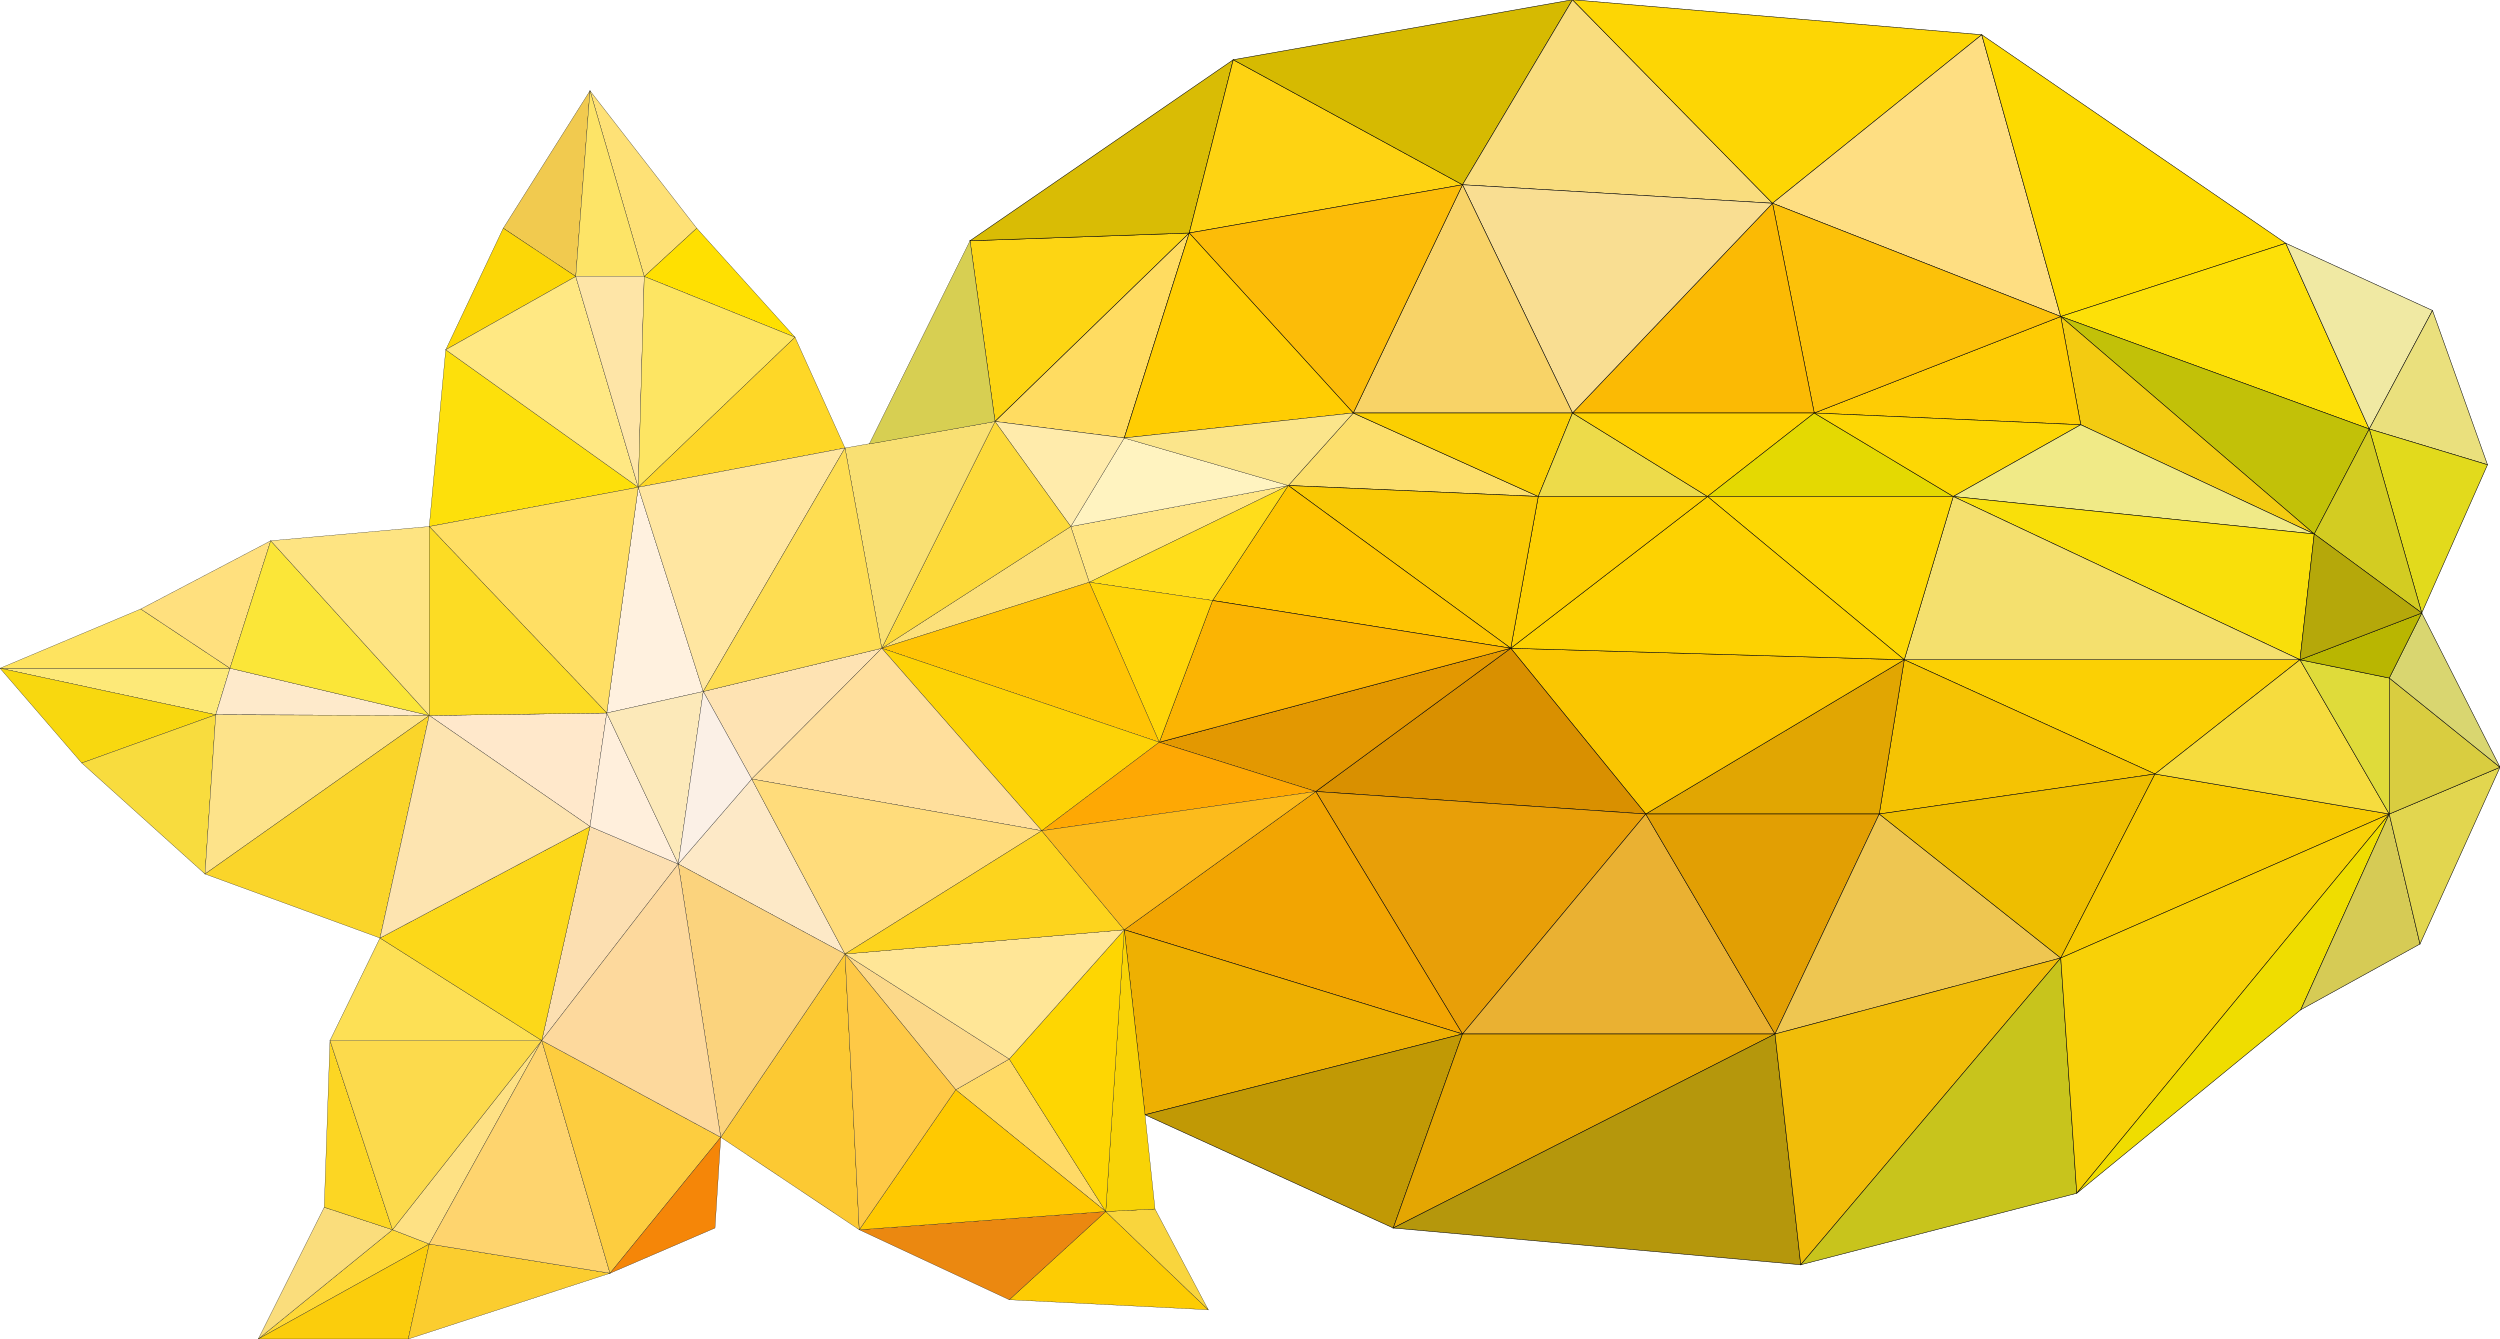
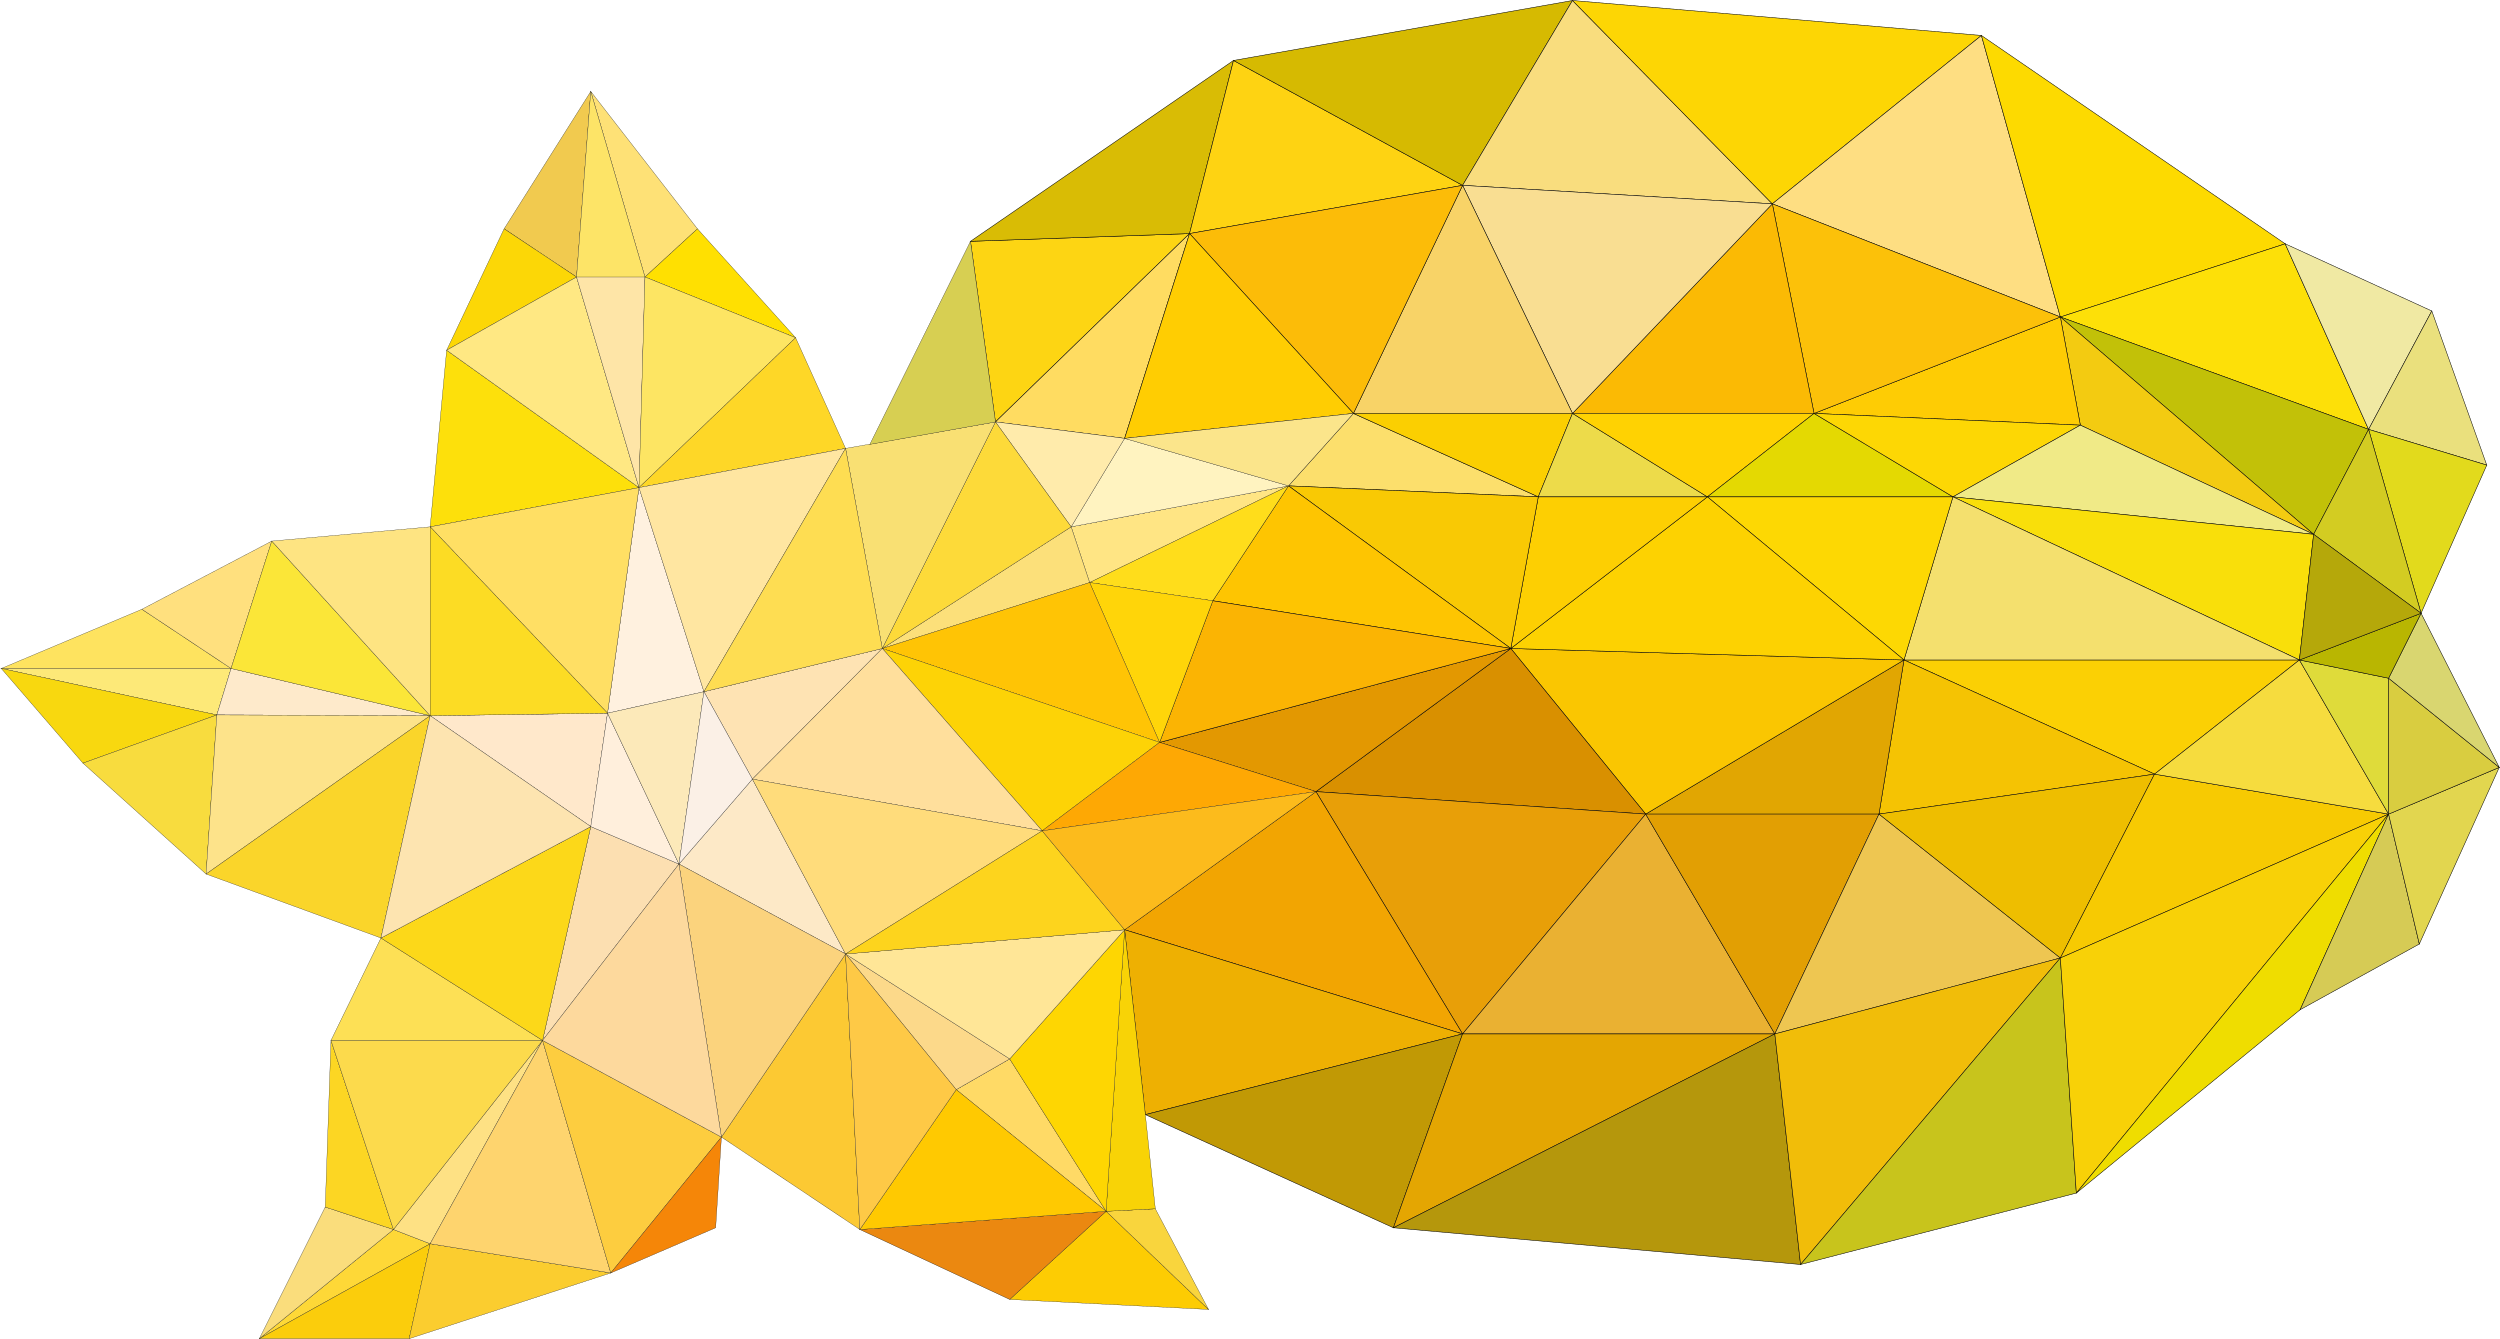
- <svg xmlns="http://www.w3.org/2000/svg" version="1.1" baseProfile="tiny" id="央铋_4" x="0px" y="0px" viewBox="0 0 1000 535.5" xml:space="preserve">
+ <svg xmlns="http://www.w3.org/2000/svg" version="1.1" baseProfile="tiny" id="央铋_4" x="0px" y="0px" viewBox="0 0 1000.8 536" xml:space="preserve">
  <g>
    <g>
-       <polygon fill="#FDD513" stroke="#000000" stroke-width="0.2" stroke-miterlimit="10" points="388,96.3 398,168.6 475.7,93.2   " />
-       <polygon fill="#D9BC05" stroke="#000000" stroke-width="0.2" stroke-miterlimit="10" points="493.3,23.9 388,96.3 475.7,93.2       " />
-       <polygon fill="#FFDC61" stroke="#000000" stroke-width="0.2" stroke-miterlimit="10" points="475.7,93.2 398,168.6 449.7,175.2       " />
-       <polygon fill="#FED312" stroke="#000000" stroke-width="0.2" stroke-miterlimit="10" points="585,73.9 493.3,23.9 475.7,93.2       " />
-       <polygon fill="#D6BA01" stroke="#000000" stroke-width="0.2" stroke-miterlimit="10" points="629,-0.1 493.3,23.9 585,73.9   " />
-       <polygon fill="#F9DD7E" stroke="#000000" stroke-width="0.2" stroke-miterlimit="10" points="709,81.3 629,-0.1 585,73.9   " />
-       <polygon fill="#FDD604" stroke="#000000" stroke-width="0.2" stroke-miterlimit="10" points="792.7,13.9 629,-0.1 709,81.3   " />
-       <polygon fill="#FEDE82" stroke="#000000" stroke-width="0.2" stroke-miterlimit="10" points="824.3,126.6 792.7,13.9 709,81.3       " />
-       <polygon fill="#FDDA00" stroke="#000000" stroke-width="0.2" stroke-miterlimit="10" points="914.3,97.3 792.7,13.9 824.3,126.6       " />
-       <polygon fill="#FDE008" stroke="#000000" stroke-width="0.2" stroke-miterlimit="10" points="947.7,171.6 914.3,97.3 824.3,126.6       " />
-       <polygon fill="#C2C108" stroke="#000000" stroke-width="0.2" stroke-miterlimit="10" points="947.7,171.6 824.3,126.6     925.7,213.6   " />
-       <polygon fill="#F3CB11" stroke="#000000" stroke-width="0.2" stroke-miterlimit="10" points="925.7,213.6 824.3,126.6     832.3,169.9   " />
-       <polygon fill="#FECC04" stroke="#000000" stroke-width="0.2" stroke-miterlimit="10" points="832.3,169.9 824.3,126.6     725.7,165.2   " />
-       <polygon fill="#FCC109" stroke="#000000" stroke-width="0.2" stroke-miterlimit="10" points="824.3,126.6 709,81.3 725.7,165.2       " />
-       <polygon fill="#FBBA04" stroke="#000000" stroke-width="0.2" stroke-miterlimit="10" points="725.7,165.2 709,81.3 629,165.2       " />
-       <polygon fill="#F9DE92" stroke="#000000" stroke-width="0.2" stroke-miterlimit="10" points="709,81.3 585,73.9 629,165.2   " />
-       <polygon fill="#F8D367" stroke="#000000" stroke-width="0.2" stroke-miterlimit="10" points="629,165.2 585,73.9 541.3,165.2       " />
-       <polygon fill="#FCBC08" stroke="#000000" stroke-width="0.2" stroke-miterlimit="10" points="585,73.9 475.7,93.2 541.3,165.2       " />
-       <polygon fill="#FFCD02" stroke="#000000" stroke-width="0.2" stroke-miterlimit="10" points="475.7,93.2 449.7,175.2 541.3,165.2       " />
-       <polygon fill="#FCDF6C" stroke="#000000" stroke-width="0.2" stroke-miterlimit="10" points="541.3,165.2 515.3,194.2     615.3,198.6   " />
-       <polygon fill="#FBCF01" stroke="#000000" stroke-width="0.2" stroke-miterlimit="10" points="629,165.2 541.3,165.2 615.3,198.6       " />
-       <polygon fill="#EDDB4A" stroke="#000000" stroke-width="0.2" stroke-miterlimit="10" points="683,198.6 629,165.2 615.3,198.6       " />
-       <polygon fill="#FFD202" stroke="#000000" stroke-width="0.2" stroke-miterlimit="10" points="725.7,165.2 629,165.2 683,198.6       " />
-       <polygon fill="#E4D902" stroke="#000000" stroke-width="0.2" stroke-miterlimit="10" points="781.3,198.6 725.7,165.2 683,198.6       " />
-       <polygon fill="#FDD704" stroke="#000000" stroke-width="0.2" stroke-miterlimit="10" points="832.3,169.9 725.7,165.2     781.3,198.6   " />
-       <polygon fill="#F0EA87" stroke="#000000" stroke-width="0.2" stroke-miterlimit="10" points="781.3,198.6 925.7,213.6     832.3,169.9   " />
-       <polygon fill="#F9DF0A" stroke="#000000" stroke-width="0.2" stroke-miterlimit="10" points="920,263.9 925.7,213.6 781.3,198.6       " />
-       <polygon fill="#FBD004" stroke="#000000" stroke-width="0.2" stroke-miterlimit="10" points="862,309.6 920,263.9 761.7,263.9       " />
-       <polygon fill="#F4E06E" stroke="#000000" stroke-width="0.2" stroke-miterlimit="10" points="761.7,263.9 920,263.9 781.3,198.6       " />
-       <polygon fill="#F5C303" stroke="#000000" stroke-width="0.2" stroke-miterlimit="10" points="751.7,325.6 862,309.6 761.7,263.9       " />
-       <polygon fill="#FDD803" stroke="#000000" stroke-width="0.2" stroke-miterlimit="10" points="761.7,263.9 781.3,198.6 683,198.6       " />
-       <polygon fill="#E1A602" stroke="#000000" stroke-width="0.2" stroke-miterlimit="10" points="658.3,325.6 751.7,325.6     761.7,263.9   " />
-       <polygon fill="#FAC601" stroke="#000000" stroke-width="0.2" stroke-miterlimit="10" points="604.3,259.3 658.3,325.6     761.7,263.9   " />
-       <polygon fill="#FDD201" stroke="#000000" stroke-width="0.2" stroke-miterlimit="10" points="604.3,259.3 761.7,263.9 683,198.6       " />
-       <polygon fill="#FDCF02" stroke="#000000" stroke-width="0.2" stroke-miterlimit="10" points="615.3,198.6 604.3,259.3 683,198.6       " />
-       <polygon fill="#D99000" stroke="#000000" stroke-width="0.2" stroke-miterlimit="10" points="526.3,316.6 658.3,325.6     604.3,259.3   " />
-       <polygon fill="#F9C904" stroke="#000000" stroke-width="0.2" stroke-miterlimit="10" points="615.3,198.6 515.3,194.2     604.3,259.3   " />
-       <polygon fill="#E39801" stroke="#000000" stroke-width="0.2" stroke-miterlimit="10" points="463.7,296.9 526.3,316.6     604.3,259.3   " />
-       <polygon fill="#FEC501" stroke="#000000" stroke-width="0.2" stroke-miterlimit="10" points="604.3,259.3 515.3,194.2 485,240.2       " />
-       <polygon fill="#FBB403" stroke="#000000" stroke-width="0.2" stroke-miterlimit="10" points="485,240.2 463.7,296.9 604.3,259.3       " />
-       <polygon fill="#E89F08" stroke="#000000" stroke-width="0.2" stroke-miterlimit="10" points="526.3,316.6 585,413.6 658.3,325.6       " />
-       <polygon fill="#F2A502" stroke="#000000" stroke-width="0.2" stroke-miterlimit="10" points="449.7,371.9 585,413.6 526.3,316.6       " />
-       <polygon fill="#EAB132" stroke="#000000" stroke-width="0.2" stroke-miterlimit="10" points="585,413.6 710,413.6 658.3,325.6       " />
-       <polygon fill="#E29F03" stroke="#000000" stroke-width="0.2" stroke-miterlimit="10" points="658.3,325.6 710,413.6 751.7,325.6       " />
-       <polygon fill="#EEC651" stroke="#000000" stroke-width="0.2" stroke-miterlimit="10" points="710,413.6 824.3,383.2 751.7,325.6       " />
-       <polygon fill="#EEBE00" stroke="#000000" stroke-width="0.2" stroke-miterlimit="10" points="751.7,325.6 824.3,383.2 862,309.6       " />
-       <polygon fill="#F7CA02" stroke="#000000" stroke-width="0.2" stroke-miterlimit="10" points="824.3,383.2 955.7,325.6 862,309.6       " />
-       <polygon fill="#F6DC3E" stroke="#000000" stroke-width="0.2" stroke-miterlimit="10" points="862,309.6 955.7,325.6 920,263.9       " />
-       <polygon fill="#DFDB3A" stroke="#000000" stroke-width="0.2" stroke-miterlimit="10" points="920,263.9 955.7,325.6 955.7,271.2       " />
-       <polygon fill="#EEB002" stroke="#000000" stroke-width="0.2" stroke-miterlimit="10" points="458,445.9 585,413.6 449.7,371.9       " />
-       <polygon fill="#C19905" stroke="#000000" stroke-width="0.2" stroke-miterlimit="10" points="458,445.9 458,445.9 557.3,491.2     585,413.6   " />
-       <polygon fill="#E4A602" stroke="#000000" stroke-width="0.2" stroke-miterlimit="10" points="585,413.6 557.3,491.2 710,413.6       " />
-       <polygon fill="#B5970C" stroke="#000000" stroke-width="0.2" stroke-miterlimit="10" points="557.3,491.2 720.3,505.9 710,413.6       " />
-       <polygon fill="#F1BD09" stroke="#000000" stroke-width="0.2" stroke-miterlimit="10" points="710,413.6 720.3,505.9 824.3,383.2       " />
-       <polygon fill="#C8C41C" stroke="#000000" stroke-width="0.2" stroke-miterlimit="10" points="720.3,505.9 830.7,477.3     824.3,383.2   " />
-       <polygon fill="#F8D107" stroke="#000000" stroke-width="0.2" stroke-miterlimit="10" points="824.3,383.2 830.7,477.3     955.7,325.6   " />
-       <polygon fill="#EFDD00" stroke="#000000" stroke-width="0.2" stroke-miterlimit="10" points="830.7,477.3 920.3,403.9     955.7,325.6   " />
-       <polygon fill="#D6CB55" stroke="#000000" stroke-width="0.2" stroke-miterlimit="10" points="920.3,403.9 968,377.6 955.7,325.6       " />
-       <polygon fill="#E2D64F" stroke="#000000" stroke-width="0.2" stroke-miterlimit="10" points="955.7,325.6 968,377.6 1000,306.9       " />
-       <polygon fill="#D9CD40" stroke="#000000" stroke-width="0.2" stroke-miterlimit="10" points="955.7,325.6 1000,306.9 955.7,271.2       " />
-       <polygon fill="#D9D670" stroke="#000000" stroke-width="0.2" stroke-miterlimit="10" points="1000,306.9 968.7,245.2 955.7,271.2       " />
-       <polygon fill="#F0E9A3" stroke="#000000" stroke-width="0.2" stroke-miterlimit="10" points="973,124.2 914.3,97.3 947.7,171.6       " />
-       <polygon fill="#EAE07D" stroke="#000000" stroke-width="0.2" stroke-miterlimit="10" points="995,185.9 973,124.2 947.7,171.6       " />
-       <polygon fill="#E2DA1C" stroke="#000000" stroke-width="0.2" stroke-miterlimit="10" points="968.7,245.2 995,185.9 947.7,171.6       " />
-       <polygon fill="#D3CC22" stroke="#000000" stroke-width="0.2" stroke-miterlimit="10" points="925.7,213.6 968.7,245.2     947.7,171.6   " />
-       <polygon fill="#B9B601" stroke="#000000" stroke-width="0.2" stroke-miterlimit="10" points="955.7,271.2 968.7,245.2 920,263.9       " />
-       <polygon fill="#B5A80A" stroke="#000000" stroke-width="0.2" stroke-miterlimit="10" points="920,263.9 968.7,245.2 925.7,213.6       " />
+       <polygon fill="#FDD513" stroke="#000000" stroke-width="0.2" stroke-miterlimit="10" points="388.5,96.6 398.5,168.9 476.2,93.5       " />
+       <polygon fill="#D9BC05" stroke="#000000" stroke-width="0.2" stroke-miterlimit="10" points="493.8,24.2 388.5,96.6 476.2,93.5       " />
+       <polygon fill="#FFDC61" stroke="#000000" stroke-width="0.2" stroke-miterlimit="10" points="476.2,93.5 398.5,168.9 450.2,175.5       " />
+       <polygon fill="#FED312" stroke="#000000" stroke-width="0.2" stroke-miterlimit="10" points="585.5,74.2 493.8,24.2 476.2,93.5       " />
+       <polygon fill="#D6BA01" stroke="#000000" stroke-width="0.2" stroke-miterlimit="10" points="629.5,0.2 493.8,24.2 585.5,74.2       " />
+       <polygon fill="#F9DD7E" stroke="#000000" stroke-width="0.2" stroke-miterlimit="10" points="709.5,81.6 629.5,0.2 585.5,74.2       " />
+       <polygon fill="#FDD604" stroke="#000000" stroke-width="0.2" stroke-miterlimit="10" points="793.2,14.2 629.5,0.2 709.5,81.6       " />
+       <polygon fill="#FEDE82" stroke="#000000" stroke-width="0.2" stroke-miterlimit="10" points="824.8,126.9 793.2,14.2 709.5,81.6       " />
+       <polygon fill="#FDDA00" stroke="#000000" stroke-width="0.2" stroke-miterlimit="10" points="914.8,97.6 793.2,14.2 824.8,126.9       " />
+       <polygon fill="#FDE008" stroke="#000000" stroke-width="0.2" stroke-miterlimit="10" points="948.2,171.9 914.8,97.6 824.8,126.9       " />
+       <polygon fill="#C2C108" stroke="#000000" stroke-width="0.2" stroke-miterlimit="10" points="948.2,171.9 824.8,126.9     926.2,213.9   " />
+       <polygon fill="#F3CB11" stroke="#000000" stroke-width="0.2" stroke-miterlimit="10" points="926.2,213.9 824.8,126.9     832.8,170.2   " />
+       <polygon fill="#FECC04" stroke="#000000" stroke-width="0.2" stroke-miterlimit="10" points="832.8,170.2 824.8,126.9     726.2,165.5   " />
+       <polygon fill="#FCC109" stroke="#000000" stroke-width="0.2" stroke-miterlimit="10" points="824.8,126.9 709.5,81.6 726.2,165.5       " />
+       <polygon fill="#FBBA04" stroke="#000000" stroke-width="0.2" stroke-miterlimit="10" points="726.2,165.5 709.5,81.6 629.5,165.5       " />
+       <polygon fill="#F9DE92" stroke="#000000" stroke-width="0.2" stroke-miterlimit="10" points="709.5,81.6 585.5,74.2 629.5,165.5       " />
+       <polygon fill="#F8D367" stroke="#000000" stroke-width="0.2" stroke-miterlimit="10" points="629.5,165.5 585.5,74.2 541.8,165.5       " />
+       <polygon fill="#FCBC08" stroke="#000000" stroke-width="0.2" stroke-miterlimit="10" points="585.5,74.2 476.2,93.5 541.8,165.5       " />
+       <polygon fill="#FFCD02" stroke="#000000" stroke-width="0.2" stroke-miterlimit="10" points="476.2,93.5 450.2,175.5 541.8,165.5       " />
+       <polygon fill="#FCDF6C" stroke="#000000" stroke-width="0.2" stroke-miterlimit="10" points="541.8,165.5 515.8,194.5     615.8,198.9   " />
+       <polygon fill="#FBCF01" stroke="#000000" stroke-width="0.2" stroke-miterlimit="10" points="629.5,165.5 541.8,165.5     615.8,198.9   " />
+       <polygon fill="#EDDB4A" stroke="#000000" stroke-width="0.2" stroke-miterlimit="10" points="683.5,198.9 629.5,165.5     615.8,198.9   " />
+       <polygon fill="#FFD202" stroke="#000000" stroke-width="0.2" stroke-miterlimit="10" points="726.2,165.5 629.5,165.5     683.5,198.9   " />
+       <polygon fill="#E4D902" stroke="#000000" stroke-width="0.2" stroke-miterlimit="10" points="781.8,198.9 726.2,165.5     683.5,198.9   " />
+       <polygon fill="#FDD704" stroke="#000000" stroke-width="0.2" stroke-miterlimit="10" points="832.8,170.2 726.2,165.5     781.8,198.9   " />
+       <polygon fill="#F0EA87" stroke="#000000" stroke-width="0.2" stroke-miterlimit="10" points="781.8,198.9 926.2,213.9     832.8,170.2   " />
+       <polygon fill="#F9DF0A" stroke="#000000" stroke-width="0.2" stroke-miterlimit="10" points="920.5,264.2 926.2,213.9     781.8,198.9   " />
+       <polygon fill="#FBD004" stroke="#000000" stroke-width="0.2" stroke-miterlimit="10" points="862.5,309.9 920.5,264.2     762.2,264.2   " />
+       <polygon fill="#F4E06E" stroke="#000000" stroke-width="0.2" stroke-miterlimit="10" points="762.2,264.2 920.5,264.2     781.8,198.9   " />
+       <polygon fill="#F5C303" stroke="#000000" stroke-width="0.2" stroke-miterlimit="10" points="752.2,325.9 862.5,309.9     762.2,264.2   " />
+       <polygon fill="#FDD803" stroke="#000000" stroke-width="0.2" stroke-miterlimit="10" points="762.2,264.2 781.8,198.9     683.5,198.9   " />
+       <polygon fill="#E1A602" stroke="#000000" stroke-width="0.2" stroke-miterlimit="10" points="658.8,325.9 752.2,325.9     762.2,264.2   " />
+       <polygon fill="#FAC601" stroke="#000000" stroke-width="0.2" stroke-miterlimit="10" points="604.8,259.6 658.8,325.9     762.2,264.2   " />
+       <polygon fill="#FDD201" stroke="#000000" stroke-width="0.2" stroke-miterlimit="10" points="604.8,259.6 762.2,264.2     683.5,198.9   " />
+       <polygon fill="#FDCF02" stroke="#000000" stroke-width="0.2" stroke-miterlimit="10" points="615.8,198.9 604.8,259.6     683.5,198.9   " />
+       <polygon fill="#D99000" stroke="#000000" stroke-width="0.2" stroke-miterlimit="10" points="526.8,316.9 658.8,325.9     604.8,259.6   " />
+       <polygon fill="#F9C904" stroke="#000000" stroke-width="0.2" stroke-miterlimit="10" points="615.8,198.9 515.8,194.5     604.8,259.6   " />
+       <polygon fill="#E39801" stroke="#000000" stroke-width="0.2" stroke-miterlimit="10" points="464.2,297.2 526.8,316.9     604.8,259.6   " />
+       <polygon fill="#FEC501" stroke="#000000" stroke-width="0.2" stroke-miterlimit="10" points="604.8,259.6 515.8,194.5     485.5,240.5   " />
+       <polygon fill="#FBB403" stroke="#000000" stroke-width="0.2" stroke-miterlimit="10" points="485.5,240.5 464.2,297.2     604.8,259.6   " />
+       <polygon fill="#E89F08" stroke="#000000" stroke-width="0.2" stroke-miterlimit="10" points="526.8,316.9 585.5,413.9     658.8,325.9   " />
+       <polygon fill="#F2A502" stroke="#000000" stroke-width="0.2" stroke-miterlimit="10" points="450.2,372.2 585.5,413.9     526.8,316.9   " />
+       <polygon fill="#EAB132" stroke="#000000" stroke-width="0.2" stroke-miterlimit="10" points="585.5,413.9 710.5,413.9     658.8,325.9   " />
+       <polygon fill="#E29F03" stroke="#000000" stroke-width="0.2" stroke-miterlimit="10" points="658.8,325.9 710.5,413.9     752.2,325.9   " />
+       <polygon fill="#EEC651" stroke="#000000" stroke-width="0.2" stroke-miterlimit="10" points="710.5,413.9 824.8,383.5     752.2,325.9   " />
+       <polygon fill="#EEBE00" stroke="#000000" stroke-width="0.2" stroke-miterlimit="10" points="752.2,325.9 824.8,383.5     862.5,309.9   " />
+       <polygon fill="#F7CA02" stroke="#000000" stroke-width="0.2" stroke-miterlimit="10" points="824.8,383.5 956.2,325.9     862.5,309.9   " />
+       <polygon fill="#F6DC3E" stroke="#000000" stroke-width="0.2" stroke-miterlimit="10" points="862.5,309.9 956.2,325.9     920.5,264.2   " />
+       <polygon fill="#DFDB3A" stroke="#000000" stroke-width="0.2" stroke-miterlimit="10" points="920.5,264.2 956.2,325.9     956.2,271.5   " />
+       <polygon fill="#EEB002" stroke="#000000" stroke-width="0.2" stroke-miterlimit="10" points="458.5,446.2 585.5,413.9     450.2,372.2   " />
+       <polygon fill="#C19905" stroke="#000000" stroke-width="0.2" stroke-miterlimit="10" points="458.5,446.2 458.5,446.2     557.8,491.5 585.5,413.9   " />
+       <polygon fill="#E4A602" stroke="#000000" stroke-width="0.2" stroke-miterlimit="10" points="585.5,413.9 557.8,491.5     710.5,413.9   " />
+       <polygon fill="#B5970C" stroke="#000000" stroke-width="0.2" stroke-miterlimit="10" points="557.8,491.5 720.8,506.2     710.5,413.9   " />
+       <polygon fill="#F1BD09" stroke="#000000" stroke-width="0.2" stroke-miterlimit="10" points="710.5,413.9 720.8,506.2     824.8,383.5   " />
+       <polygon fill="#C8C41C" stroke="#000000" stroke-width="0.2" stroke-miterlimit="10" points="720.8,506.2 831.2,477.6     824.8,383.5   " />
+       <polygon fill="#F8D107" stroke="#000000" stroke-width="0.2" stroke-miterlimit="10" points="824.8,383.5 831.2,477.6     956.2,325.9   " />
+       <polygon fill="#EFDD00" stroke="#000000" stroke-width="0.2" stroke-miterlimit="10" points="831.2,477.6 920.8,404.2     956.2,325.9   " />
+       <polygon fill="#D6CB55" stroke="#000000" stroke-width="0.2" stroke-miterlimit="10" points="920.8,404.2 968.5,377.9     956.2,325.9   " />
+       <polygon fill="#E2D64F" stroke="#000000" stroke-width="0.2" stroke-miterlimit="10" points="956.2,325.9 968.5,377.9     1000.5,307.2   " />
+       <polygon fill="#D9CD40" stroke="#000000" stroke-width="0.2" stroke-miterlimit="10" points="956.2,325.9 1000.5,307.2     956.2,271.5   " />
+       <polygon fill="#D9D670" stroke="#000000" stroke-width="0.2" stroke-miterlimit="10" points="1000.5,307.2 969.2,245.5     956.2,271.5   " />
+       <polygon fill="#F0E9A3" stroke="#000000" stroke-width="0.2" stroke-miterlimit="10" points="973.5,124.5 914.8,97.6 948.2,171.9       " />
+       <polygon fill="#EAE07D" stroke="#000000" stroke-width="0.2" stroke-miterlimit="10" points="995.5,186.2 973.5,124.5     948.2,171.9   " />
+       <polygon fill="#E2DA1C" stroke="#000000" stroke-width="0.2" stroke-miterlimit="10" points="969.2,245.5 995.5,186.2     948.2,171.9   " />
+       <polygon fill="#D3CC22" stroke="#000000" stroke-width="0.2" stroke-miterlimit="10" points="926.2,213.9 969.2,245.5     948.2,171.9   " />
+       <polygon fill="#B9B601" stroke="#000000" stroke-width="0.2" stroke-miterlimit="10" points="956.2,271.5 969.2,245.5     920.5,264.2   " />
+       <polygon fill="#B5A80A" stroke="#000000" stroke-width="0.2" stroke-miterlimit="10" points="920.5,264.2 969.2,245.5     926.2,213.9   " />
    </g>
    <g>
-       <polygon fill="#F1CA4F" stroke="#000000" stroke-width="0.1" stroke-miterlimit="10" points="236,36.3 201.3,91.3 230.3,110.6       " />
-       <polygon fill="#FCD706" stroke="#000000" stroke-width="0.1" stroke-miterlimit="10" points="201.3,91.3 178.3,139.9 230.3,110.6       " />
-       <polygon fill="#FEE176" stroke="#000000" stroke-width="0.1" stroke-miterlimit="10" points="278.7,91.3 236,36.3 257.7,110.6       " />
-       <polygon fill="#FFE001" stroke="#000000" stroke-width="0.1" stroke-miterlimit="10" points="318,134.9 278.7,91.3 257.7,110.6       " />
-       <polygon fill="#FDE00B" stroke="#000000" stroke-width="0.1" stroke-miterlimit="10" points="178.3,139.9 171.7,210.6     255.3,194.9   " />
-       <polygon fill="#FFE883" stroke="#000000" stroke-width="0.1" stroke-miterlimit="10" points="230.3,110.6 178.3,139.9     255.3,194.9   " />
-       <polygon fill="#FDE467" stroke="#000000" stroke-width="0.1" stroke-miterlimit="10" points="257.7,110.6 236,36.3 230.3,110.6       " />
-       <polygon fill="#FEE5A7" stroke="#000000" stroke-width="0.1" stroke-miterlimit="10" points="230.3,110.6 255.3,194.9     257.7,110.6   " />
-       <polygon fill="#FDE563" stroke="#000000" stroke-width="0.1" stroke-miterlimit="10" points="255.3,194.9 318,134.9 257.7,110.6       " />
-       <polygon fill="#FED727" stroke="#000000" stroke-width="0.1" stroke-miterlimit="10" points="338,179.2 318,134.9 255.3,194.9       " />
-       <polygon fill="#FDE978" stroke="#000000" stroke-width="0.1" stroke-miterlimit="10" points="92,267.3 0,267.3 86.3,285.9   " />
-       <polygon fill="#F8D80F" stroke="#000000" stroke-width="0.1" stroke-miterlimit="10" points="0,267.3 32.7,305.2 86.3,285.9   " />
-       <polygon fill="#FEE35F" stroke="#000000" stroke-width="0.1" stroke-miterlimit="10" points="56.3,243.6 0,267.3 92,267.3   " />
-       <polygon fill="#FEEACB" stroke="#000000" stroke-width="0.1" stroke-miterlimit="10" points="86.3,285.9 171.7,286.2 92,267.3       " />
-       <polygon fill="#FFE07E" stroke="#000000" stroke-width="0.1" stroke-miterlimit="10" points="108.3,216.3 56.3,243.6 92,267.3       " />
-       <polygon fill="#F8DC3E" stroke="#000000" stroke-width="0.1" stroke-miterlimit="10" points="32.7,305.2 82,349.6 86.3,285.9       " />
-       <polygon fill="#FDE38A" stroke="#000000" stroke-width="0.1" stroke-miterlimit="10" points="86.3,285.9 82,349.6 171.7,286.2       " />
-       <polygon fill="#FAD52A" stroke="#000000" stroke-width="0.1" stroke-miterlimit="10" points="82,349.6 152,375.2 171.7,286.2       " />
-       <polygon fill="#FBE638" stroke="#000000" stroke-width="0.1" stroke-miterlimit="10" points="171.7,286.2 108.3,216.3 92,267.3       " />
-       <polygon fill="#FEE482" stroke="#000000" stroke-width="0.1" stroke-miterlimit="10" points="171.7,210.6 108.3,216.3     171.7,286.2   " />
-       <polygon fill="#FFE584" stroke="#000000" stroke-width="0.1" stroke-miterlimit="10" points="515.3,194.2 428.3,210.6     435.7,232.9   " />
-       <polygon fill="#FCE07A" stroke="#000000" stroke-width="0.1" stroke-miterlimit="10" points="428.3,210.6 352.7,259.3     435.7,232.9   " />
-       <polygon fill="#FFF3C0" stroke="#000000" stroke-width="0.1" stroke-miterlimit="10" points="449.7,175.2 428.3,210.6     515.3,194.2   " />
-       <polygon fill="#FFEBAB" stroke="#000000" stroke-width="0.1" stroke-miterlimit="10" points="449.7,175.2 398,168.6 428.3,210.6       " />
-       <polygon fill="#FFDD1B" stroke="#000000" stroke-width="0.1" stroke-miterlimit="10" points="515.3,194.2 435.7,232.9 485,240.2       " />
-       <polygon fill="#FFD509" stroke="#000000" stroke-width="0.1" stroke-miterlimit="10" points="435.7,232.9 463.7,296.9 485,240.2       " />
-       <polygon fill="#FDDA39" stroke="#000000" stroke-width="0.1" stroke-miterlimit="10" points="428.3,210.6 398,168.6 352.7,259.3       " />
-       <polygon fill="#F9E073" stroke="#000000" stroke-width="0.1" stroke-miterlimit="10" points="398,168.6 338,179.2 352.7,259.3       " />
-       <polygon fill="#FFC405" stroke="#000000" stroke-width="0.1" stroke-miterlimit="10" points="435.7,232.9 352.7,259.3     463.7,296.9   " />
-       <polygon fill="#FDD306" stroke="#000000" stroke-width="0.1" stroke-miterlimit="10" points="463.7,296.9 352.7,259.3     416.7,332.3   " />
-       <polygon fill="#FDCC03" stroke="#000000" stroke-width="0.1" stroke-miterlimit="10" points="403.7,519.9 483.3,523.9     442.3,484.6   " />
-       <polygon fill="#F9D53D" stroke="#000000" stroke-width="0.1" stroke-miterlimit="10" points="483.3,523.9 462,483.6 442.3,484.6       " />
-       <polygon fill="#FFDA66" stroke="#000000" stroke-width="0.1" stroke-miterlimit="10" points="382.3,435.9 442.3,484.6     403.7,423.6   " />
-       <polygon fill="#F8D306" stroke="#000000" stroke-width="0.1" stroke-miterlimit="10" points="449.7,371.9 442.3,484.6 462,483.6     458,445.9 458,445.9   " />
-       <polygon fill="#FED602" stroke="#000000" stroke-width="0.1" stroke-miterlimit="10" points="442.3,484.6 449.7,371.9     403.7,423.6   " />
-       <polygon fill="#EB8810" stroke="#000000" stroke-width="0.1" stroke-miterlimit="10" points="343.7,491.9 403.7,519.9     442.3,484.6   " />
-       <polygon fill="#FFC901" stroke="#000000" stroke-width="0.1" stroke-miterlimit="10" points="382.3,435.9 343.7,491.9     442.3,484.6   " />
-       <polygon fill="#FCC933" stroke="#000000" stroke-width="0.1" stroke-miterlimit="10" points="288.3,454.9 343.7,491.9 338,381.6       " />
-       <polygon fill="#FCD98A" stroke="#000000" stroke-width="0.1" stroke-miterlimit="10" points="338,381.6 382.3,435.9 403.7,423.6       " />
-       <polygon fill="#FEC946" stroke="#000000" stroke-width="0.1" stroke-miterlimit="10" points="338,381.6 343.7,491.9 382.3,435.9       " />
-       <polygon fill="#FFE697" stroke="#000000" stroke-width="0.1" stroke-miterlimit="10" points="403.7,423.6 449.7,371.9 338,381.6       " />
-       <polygon fill="#FED837" stroke="#000000" stroke-width="0.1" stroke-miterlimit="10" points="157,491.9 103.3,535.6 171.7,497.6       " />
-       <polygon fill="#FBCD0C" stroke="#000000" stroke-width="0.1" stroke-miterlimit="10" points="103.3,535.6 163.3,535.6     171.7,497.6   " />
-       <polygon fill="#FADD7C" stroke="#000000" stroke-width="0.1" stroke-miterlimit="10" points="129.7,482.9 103.3,535.6 157,491.9       " />
-       <polygon fill="#FEE184" stroke="#000000" stroke-width="0.1" stroke-miterlimit="10" points="171.7,497.6 216.7,416.2 157,491.9       " />
-       <polygon fill="#FBCD2F" stroke="#000000" stroke-width="0.1" stroke-miterlimit="10" points="163.3,535.6 244,509.3 171.7,497.6       " />
-       <polygon fill="#FCD623" stroke="#000000" stroke-width="0.1" stroke-miterlimit="10" points="132,416.2 129.7,482.9 157,491.9       " />
-       <polygon fill="#FCDA4C" stroke="#000000" stroke-width="0.1" stroke-miterlimit="10" points="216.7,416.2 132,416.2 157,491.9       " />
-       <polygon fill="#FED46E" stroke="#000000" stroke-width="0.1" stroke-miterlimit="10" points="171.7,497.6 244,509.3 216.7,416.2       " />
-       <polygon fill="#FDCD3F" stroke="#000000" stroke-width="0.1" stroke-miterlimit="10" points="244,509.3 288.3,454.9 216.7,416.2       " />
-       <polygon fill="#FDE055" stroke="#000000" stroke-width="0.1" stroke-miterlimit="10" points="152,375.2 132,416.2 216.7,416.2       " />
-       <polygon fill="#FFF1DF" stroke="#000000" stroke-width="0.1" stroke-miterlimit="10" points="255.3,194.9 242.7,285.2     281.3,276.6   " />
-       <polygon fill="#FEE3B3" stroke="#000000" stroke-width="0.1" stroke-miterlimit="10" points="352.7,259.3 281.3,276.6     300.7,311.6   " />
-       <polygon fill="#FDE9C7" stroke="#000000" stroke-width="0.1" stroke-miterlimit="10" points="271.3,345.6 338,381.6 300.7,311.6       " />
-       <polygon fill="#FFE8CB" stroke="#000000" stroke-width="0.1" stroke-miterlimit="10" points="171.7,286.2 236,330.6 242.7,285.2       " />
-       <polygon fill="#FCDFB1" stroke="#000000" stroke-width="0.1" stroke-miterlimit="10" points="216.7,416.2 271.3,345.6 236,330.6       " />
-       <polygon fill="#FFE6A1" stroke="#000000" stroke-width="0.1" stroke-miterlimit="10" points="281.3,276.6 338,179.2 255.3,194.9       " />
-       <polygon fill="#FEDD52" stroke="#000000" stroke-width="0.1" stroke-miterlimit="10" points="352.7,259.3 338,179.2 281.3,276.6       " />
-       <polygon fill="#FFDF9C" stroke="#000000" stroke-width="0.1" stroke-miterlimit="10" points="416.7,332.3 352.7,259.3     300.7,311.6   " />
-       <polygon fill="#FFDC7B" stroke="#000000" stroke-width="0.1" stroke-miterlimit="10" points="300.7,311.6 338,381.6 416.7,332.3       " />
-       <polygon fill="#FDD41D" stroke="#000000" stroke-width="0.1" stroke-miterlimit="10" points="338,381.6 449.7,371.9 416.7,332.3       " />
-       <polygon fill="#FBD37D" stroke="#000000" stroke-width="0.1" stroke-miterlimit="10" points="271.3,345.6 288.3,454.9 338,381.6       " />
-       <polygon fill="#FDD99D" stroke="#000000" stroke-width="0.1" stroke-miterlimit="10" points="216.7,416.2 288.3,454.9     271.3,345.6   " />
-       <polygon fill="#FCD819" stroke="#000000" stroke-width="0.1" stroke-miterlimit="10" points="236,330.6 152,375.2 216.7,416.2       " />
-       <polygon fill="#FDE4B0" stroke="#000000" stroke-width="0.1" stroke-miterlimit="10" points="171.7,286.2 152,375.2 236,330.6       " />
-       <polygon fill="#FFDF64" stroke="#000000" stroke-width="0.1" stroke-miterlimit="10" points="255.3,194.9 171.7,210.6     242.7,285.2   " />
-       <polygon fill="#FCDC24" stroke="#000000" stroke-width="0.1" stroke-miterlimit="10" points="242.7,285.2 171.7,210.6     171.7,286.2   " />
-       <polygon fill="#FFEFDC" stroke="#000000" stroke-width="0.1" stroke-miterlimit="10" points="236,330.6 271.3,345.6 242.7,285.2       " />
-       <polygon fill="#FCE9B9" stroke="#000000" stroke-width="0.1" stroke-miterlimit="10" points="242.7,285.2 271.3,345.6     281.3,276.6   " />
-       <polygon fill="#FBF0E6" stroke="#000000" stroke-width="0.1" stroke-miterlimit="10" points="281.3,276.6 271.3,345.6     300.7,311.6   " />
-       <polygon fill="#D7CF52" stroke="#000000" stroke-width="0.1" stroke-miterlimit="10" points="347.7,177.6 398,168.6 388,96.3       " />
-       <polygon fill="#FBE58B" stroke="#000000" stroke-width="0.1" stroke-miterlimit="10" points="541.3,165.2 449.7,175.2     515.3,194.2   " />
-       <polygon fill="#FEA804" stroke="#000000" stroke-width="0.1" stroke-miterlimit="10" points="416.7,332.3 526.3,316.6     463.7,296.9   " />
-       <polygon fill="#FCBB1C" stroke="#000000" stroke-width="0.1" stroke-miterlimit="10" points="416.7,332.3 449.7,371.9     526.3,316.6   " />
-       <polygon fill="#F58608" stroke="#000000" stroke-width="0.1" stroke-miterlimit="10" points="286,491.2 288.3,454.9 244,509.3       " />
+       <polygon fill="#F1CA4F" stroke="#000000" stroke-width="0.1" stroke-miterlimit="10" points="236.5,36.6 201.8,91.6 230.8,110.9       " />
+       <polygon fill="#FCD706" stroke="#000000" stroke-width="0.1" stroke-miterlimit="10" points="201.8,91.6 178.8,140.2 230.8,110.9       " />
+       <polygon fill="#FEE176" stroke="#000000" stroke-width="0.1" stroke-miterlimit="10" points="279.2,91.6 236.5,36.6 258.2,110.9       " />
+       <polygon fill="#FFE001" stroke="#000000" stroke-width="0.1" stroke-miterlimit="10" points="318.5,135.2 279.2,91.6 258.2,110.9       " />
+       <polygon fill="#FDE00B" stroke="#000000" stroke-width="0.1" stroke-miterlimit="10" points="178.8,140.2 172.2,210.9     255.8,195.2   " />
+       <polygon fill="#FFE883" stroke="#000000" stroke-width="0.1" stroke-miterlimit="10" points="230.8,110.9 178.8,140.2     255.8,195.2   " />
+       <polygon fill="#FDE467" stroke="#000000" stroke-width="0.1" stroke-miterlimit="10" points="258.2,110.9 236.5,36.6 230.8,110.9       " />
+       <polygon fill="#FEE5A7" stroke="#000000" stroke-width="0.1" stroke-miterlimit="10" points="230.8,110.9 255.8,195.2     258.2,110.9   " />
+       <polygon fill="#FDE563" stroke="#000000" stroke-width="0.1" stroke-miterlimit="10" points="255.8,195.2 318.5,135.2     258.2,110.9   " />
+       <polygon fill="#FED727" stroke="#000000" stroke-width="0.1" stroke-miterlimit="10" points="338.5,179.5 318.5,135.2     255.8,195.2   " />
+       <polygon fill="#FDE978" stroke="#000000" stroke-width="0.1" stroke-miterlimit="10" points="92.5,267.6 0.5,267.6 86.8,286.2       " />
+       <polygon fill="#F8D80F" stroke="#000000" stroke-width="0.1" stroke-miterlimit="10" points="0.5,267.6 33.2,305.5 86.8,286.2       " />
+       <polygon fill="#FEE35F" stroke="#000000" stroke-width="0.1" stroke-miterlimit="10" points="56.8,243.9 0.5,267.6 92.5,267.6       " />
+       <polygon fill="#FEEACB" stroke="#000000" stroke-width="0.1" stroke-miterlimit="10" points="86.8,286.2 172.2,286.5 92.5,267.6       " />
+       <polygon fill="#FFE07E" stroke="#000000" stroke-width="0.1" stroke-miterlimit="10" points="108.8,216.6 56.8,243.9 92.5,267.6       " />
+       <polygon fill="#F8DC3E" stroke="#000000" stroke-width="0.1" stroke-miterlimit="10" points="33.2,305.5 82.5,349.9 86.8,286.2       " />
+       <polygon fill="#FDE38A" stroke="#000000" stroke-width="0.1" stroke-miterlimit="10" points="86.8,286.2 82.5,349.9 172.2,286.5       " />
+       <polygon fill="#FAD52A" stroke="#000000" stroke-width="0.1" stroke-miterlimit="10" points="82.5,349.9 152.5,375.5 172.2,286.5       " />
+       <polygon fill="#FBE638" stroke="#000000" stroke-width="0.1" stroke-miterlimit="10" points="172.2,286.5 108.8,216.6 92.5,267.6       " />
+       <polygon fill="#FEE482" stroke="#000000" stroke-width="0.1" stroke-miterlimit="10" points="172.2,210.9 108.8,216.6     172.2,286.5   " />
+       <polygon fill="#FFE584" stroke="#000000" stroke-width="0.1" stroke-miterlimit="10" points="515.8,194.5 428.8,210.9     436.2,233.2   " />
+       <polygon fill="#FCE07A" stroke="#000000" stroke-width="0.1" stroke-miterlimit="10" points="428.8,210.9 353.2,259.6     436.2,233.2   " />
+       <polygon fill="#FFF3C0" stroke="#000000" stroke-width="0.1" stroke-miterlimit="10" points="450.2,175.5 428.8,210.9     515.8,194.5   " />
+       <polygon fill="#FFEBAB" stroke="#000000" stroke-width="0.1" stroke-miterlimit="10" points="450.2,175.5 398.5,168.9     428.8,210.9   " />
+       <polygon fill="#FFDD1B" stroke="#000000" stroke-width="0.1" stroke-miterlimit="10" points="515.8,194.5 436.2,233.2     485.5,240.5   " />
+       <polygon fill="#FFD509" stroke="#000000" stroke-width="0.1" stroke-miterlimit="10" points="436.2,233.2 464.2,297.2     485.5,240.5   " />
+       <polygon fill="#FDDA39" stroke="#000000" stroke-width="0.1" stroke-miterlimit="10" points="428.8,210.9 398.5,168.9     353.2,259.6   " />
+       <polygon fill="#F9E073" stroke="#000000" stroke-width="0.1" stroke-miterlimit="10" points="398.5,168.9 338.5,179.5     353.2,259.6   " />
+       <polygon fill="#FFC405" stroke="#000000" stroke-width="0.1" stroke-miterlimit="10" points="436.2,233.2 353.2,259.6     464.2,297.2   " />
+       <polygon fill="#FDD306" stroke="#000000" stroke-width="0.1" stroke-miterlimit="10" points="464.2,297.2 353.2,259.6     417.2,332.6   " />
+       <polygon fill="#FDCC03" stroke="#000000" stroke-width="0.1" stroke-miterlimit="10" points="404.2,520.2 483.8,524.2     442.8,484.9   " />
+       <polygon fill="#F9D53D" stroke="#000000" stroke-width="0.1" stroke-miterlimit="10" points="483.8,524.2 462.5,483.9     442.8,484.9   " />
+       <polygon fill="#FFDA66" stroke="#000000" stroke-width="0.1" stroke-miterlimit="10" points="382.8,436.2 442.8,484.9     404.2,423.9   " />
+       <polygon fill="#F8D306" stroke="#000000" stroke-width="0.1" stroke-miterlimit="10" points="450.2,372.2 442.8,484.9     462.5,483.9 458.5,446.2 458.5,446.2   " />
+       <polygon fill="#FED602" stroke="#000000" stroke-width="0.1" stroke-miterlimit="10" points="442.8,484.9 450.2,372.2     404.2,423.9   " />
+       <polygon fill="#EB8810" stroke="#000000" stroke-width="0.1" stroke-miterlimit="10" points="344.2,492.2 404.2,520.2     442.8,484.9   " />
+       <polygon fill="#FFC901" stroke="#000000" stroke-width="0.1" stroke-miterlimit="10" points="382.8,436.2 344.2,492.2     442.8,484.9   " />
+       <polygon fill="#FCC933" stroke="#000000" stroke-width="0.1" stroke-miterlimit="10" points="288.8,455.2 344.2,492.2     338.5,381.9   " />
+       <polygon fill="#FCD98A" stroke="#000000" stroke-width="0.1" stroke-miterlimit="10" points="338.5,381.9 382.8,436.2     404.2,423.9   " />
+       <polygon fill="#FEC946" stroke="#000000" stroke-width="0.1" stroke-miterlimit="10" points="338.5,381.9 344.2,492.2     382.8,436.2   " />
+       <polygon fill="#FFE697" stroke="#000000" stroke-width="0.1" stroke-miterlimit="10" points="404.2,423.9 450.2,372.2     338.5,381.9   " />
+       <polygon fill="#FED837" stroke="#000000" stroke-width="0.1" stroke-miterlimit="10" points="157.5,492.2 103.8,535.9     172.2,497.9   " />
+       <polygon fill="#FBCD0C" stroke="#000000" stroke-width="0.1" stroke-miterlimit="10" points="103.8,535.9 163.8,535.9     172.2,497.9   " />
+       <polygon fill="#FADD7C" stroke="#000000" stroke-width="0.1" stroke-miterlimit="10" points="130.2,483.2 103.8,535.9     157.5,492.2   " />
+       <polygon fill="#FEE184" stroke="#000000" stroke-width="0.1" stroke-miterlimit="10" points="172.2,497.9 217.2,416.5     157.5,492.2   " />
+       <polygon fill="#FBCD2F" stroke="#000000" stroke-width="0.1" stroke-miterlimit="10" points="163.8,535.9 244.5,509.6     172.2,497.9   " />
+       <polygon fill="#FCD623" stroke="#000000" stroke-width="0.1" stroke-miterlimit="10" points="132.5,416.5 130.2,483.2     157.5,492.2   " />
+       <polygon fill="#FCDA4C" stroke="#000000" stroke-width="0.1" stroke-miterlimit="10" points="217.2,416.5 132.5,416.5     157.5,492.2   " />
+       <polygon fill="#FED46E" stroke="#000000" stroke-width="0.1" stroke-miterlimit="10" points="172.2,497.9 244.5,509.6     217.2,416.5   " />
+       <polygon fill="#FDCD3F" stroke="#000000" stroke-width="0.1" stroke-miterlimit="10" points="244.5,509.6 288.8,455.2     217.2,416.5   " />
+       <polygon fill="#FDE055" stroke="#000000" stroke-width="0.1" stroke-miterlimit="10" points="152.5,375.5 132.5,416.5     217.2,416.5   " />
+       <polygon fill="#FFF1DF" stroke="#000000" stroke-width="0.1" stroke-miterlimit="10" points="255.8,195.2 243.2,285.5     281.8,276.9   " />
+       <polygon fill="#FEE3B3" stroke="#000000" stroke-width="0.1" stroke-miterlimit="10" points="353.2,259.6 281.8,276.9     301.2,311.9   " />
+       <polygon fill="#FDE9C7" stroke="#000000" stroke-width="0.1" stroke-miterlimit="10" points="271.8,345.9 338.5,381.9     301.2,311.9   " />
+       <polygon fill="#FFE8CB" stroke="#000000" stroke-width="0.1" stroke-miterlimit="10" points="172.2,286.5 236.5,330.9     243.2,285.5   " />
+       <polygon fill="#FCDFB1" stroke="#000000" stroke-width="0.1" stroke-miterlimit="10" points="217.2,416.5 271.8,345.9     236.5,330.9   " />
+       <polygon fill="#FFE6A1" stroke="#000000" stroke-width="0.1" stroke-miterlimit="10" points="281.8,276.9 338.5,179.5     255.8,195.2   " />
+       <polygon fill="#FEDD52" stroke="#000000" stroke-width="0.1" stroke-miterlimit="10" points="353.2,259.6 338.5,179.5     281.8,276.9   " />
+       <polygon fill="#FFDF9C" stroke="#000000" stroke-width="0.1" stroke-miterlimit="10" points="417.2,332.6 353.2,259.6     301.2,311.9   " />
+       <polygon fill="#FFDC7B" stroke="#000000" stroke-width="0.1" stroke-miterlimit="10" points="301.2,311.9 338.5,381.9     417.2,332.6   " />
+       <polygon fill="#FDD41D" stroke="#000000" stroke-width="0.1" stroke-miterlimit="10" points="338.5,381.9 450.2,372.2     417.2,332.6   " />
+       <polygon fill="#FBD37D" stroke="#000000" stroke-width="0.1" stroke-miterlimit="10" points="271.8,345.9 288.8,455.2     338.5,381.9   " />
+       <polygon fill="#FDD99D" stroke="#000000" stroke-width="0.1" stroke-miterlimit="10" points="217.2,416.5 288.8,455.2     271.8,345.9   " />
+       <polygon fill="#FCD819" stroke="#000000" stroke-width="0.1" stroke-miterlimit="10" points="236.5,330.9 152.5,375.5     217.2,416.5   " />
+       <polygon fill="#FDE4B0" stroke="#000000" stroke-width="0.1" stroke-miterlimit="10" points="172.2,286.5 152.5,375.5     236.5,330.9   " />
+       <polygon fill="#FFDF64" stroke="#000000" stroke-width="0.1" stroke-miterlimit="10" points="255.8,195.2 172.2,210.9     243.2,285.5   " />
+       <polygon fill="#FCDC24" stroke="#000000" stroke-width="0.1" stroke-miterlimit="10" points="243.2,285.5 172.2,210.9     172.2,286.5   " />
+       <polygon fill="#FFEFDC" stroke="#000000" stroke-width="0.1" stroke-miterlimit="10" points="236.5,330.9 271.8,345.9     243.2,285.5   " />
+       <polygon fill="#FCE9B9" stroke="#000000" stroke-width="0.1" stroke-miterlimit="10" points="243.2,285.5 271.8,345.9     281.8,276.9   " />
+       <polygon fill="#FBF0E6" stroke="#000000" stroke-width="0.1" stroke-miterlimit="10" points="281.8,276.9 271.8,345.9     301.2,311.9   " />
+       <polygon fill="#D7CF52" stroke="#000000" stroke-width="0.1" stroke-miterlimit="10" points="348.2,177.9 398.5,168.9 388.5,96.6       " />
+       <polygon fill="#FBE58B" stroke="#000000" stroke-width="0.1" stroke-miterlimit="10" points="541.8,165.5 450.2,175.5     515.8,194.5   " />
+       <polygon fill="#FEA804" stroke="#000000" stroke-width="0.1" stroke-miterlimit="10" points="417.2,332.6 526.8,316.9     464.2,297.2   " />
+       <polygon fill="#FCBB1C" stroke="#000000" stroke-width="0.1" stroke-miterlimit="10" points="417.2,332.6 450.2,372.2     526.8,316.9   " />
+       <polygon fill="#F58608" stroke="#000000" stroke-width="0.1" stroke-miterlimit="10" points="286.5,491.5 288.8,455.2     244.5,509.6   " />
    </g>
  </g>
</svg>
